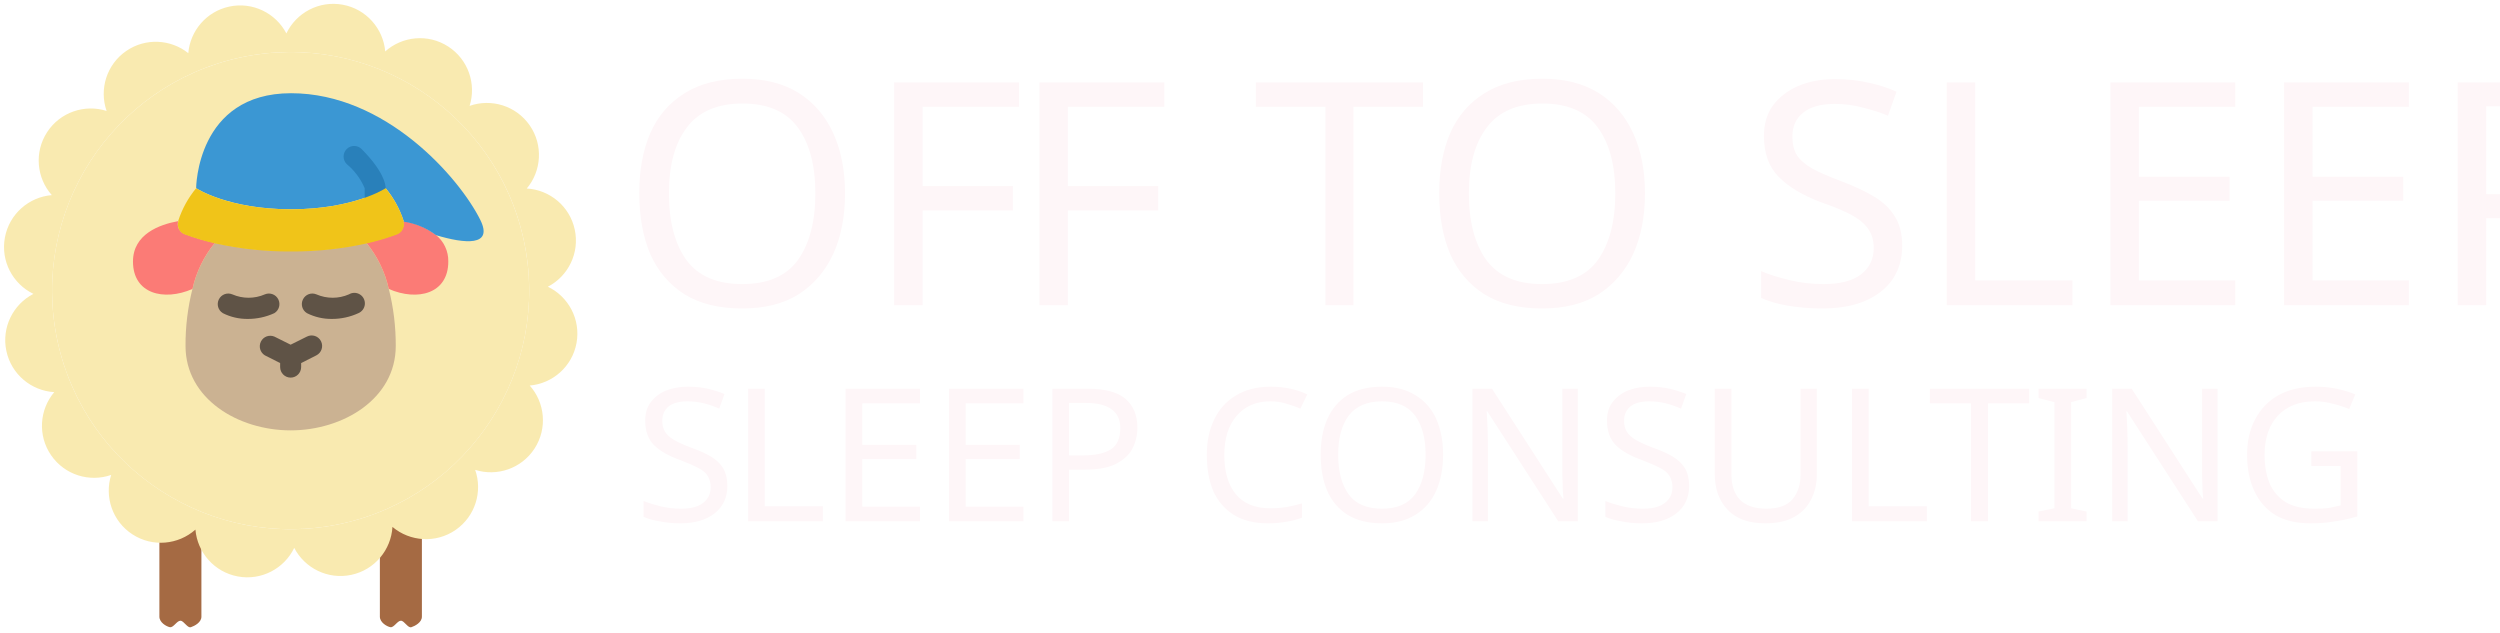
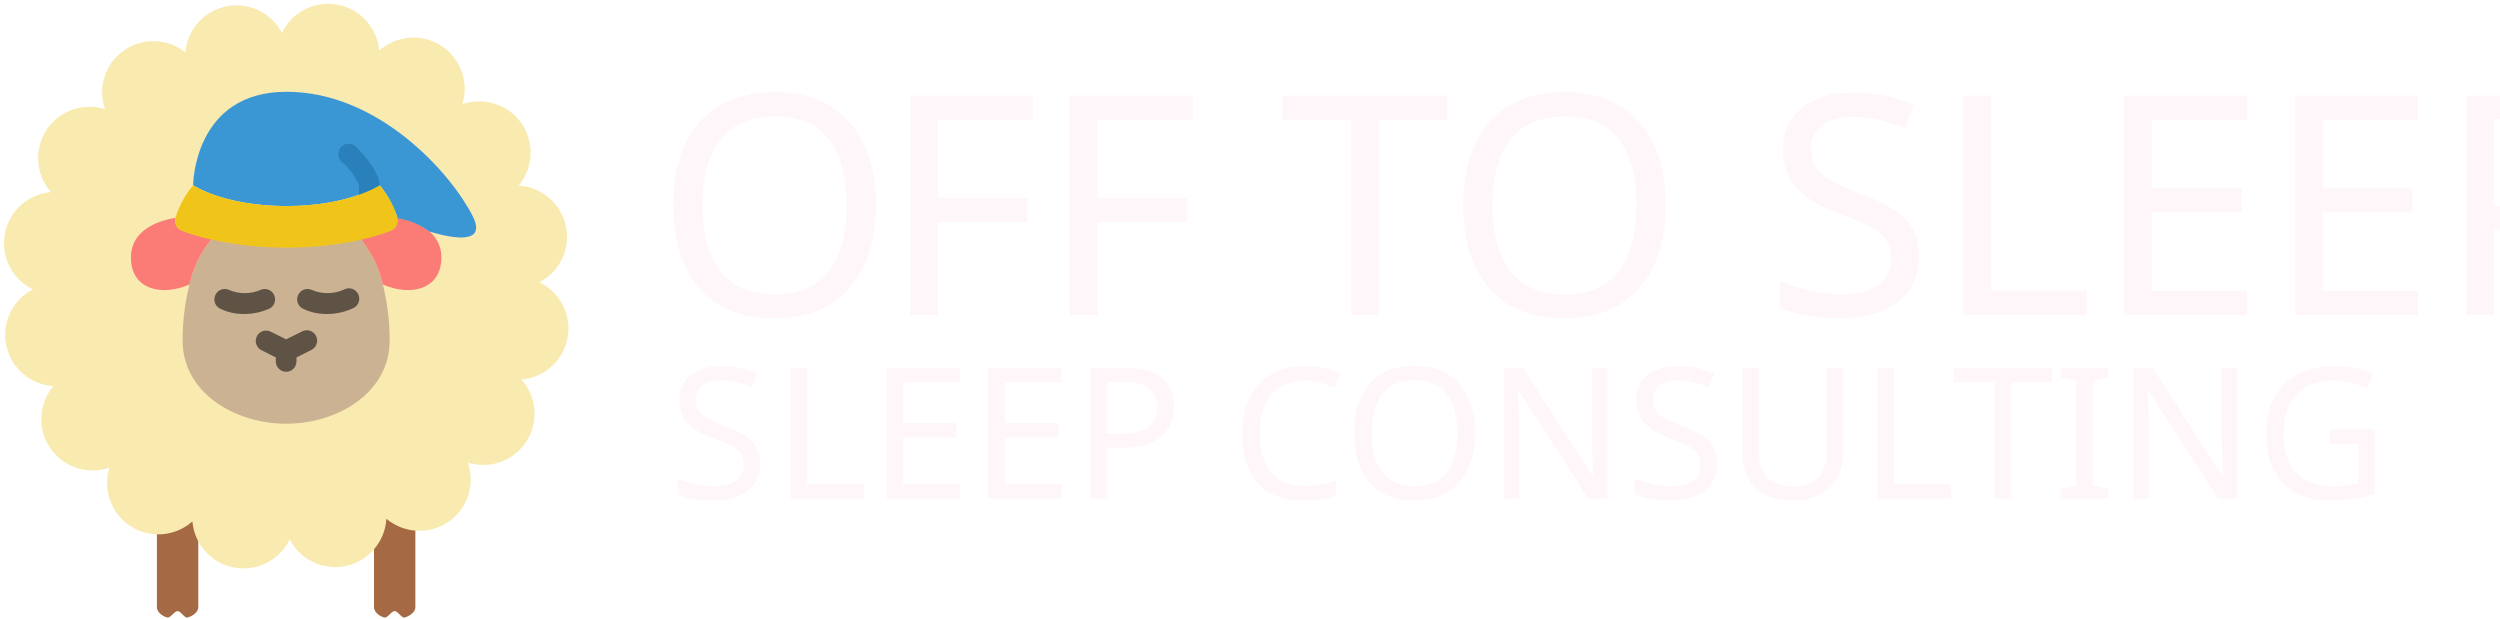
- <svg xmlns="http://www.w3.org/2000/svg" width="100%" height="100%" viewBox="0 0 336 85" version="1.1" xml:space="preserve" style="fill-rule:evenodd;clip-rule:evenodd;stroke-linejoin:round;stroke-miterlimit:2;">
-   <g transform="matrix(1,0,0,1,-18.5028,-19.1367)">
-     <g id="logo-no-name" transform="matrix(1,0,0,1,-17.0296,-39.1183)">
-       <g id="logo-text-bottom" transform="matrix(3.49807,0,0,3.49807,-378.551,-181.904)">
-         <text x="142.742px" y="88.685px" style="font-family:'QuickensRegular', 'Quickens';font-size:7.147px;fill:rgb(254,246,248);">S<tspan x="146.429px 150.203px 154.119px 158.036px 162.781px 164.647px 169.092px 174.588px 179.791px 183.478px 188.267px 191.569px 195.521px 197.808px 203.011px " y="88.685px 88.685px 88.685px 88.685px 88.685px 88.685px 88.685px 88.685px 88.685px 88.685px 88.685px 88.685px 88.685px 88.685px 88.685px ">LEEP CONSULTING</tspan>
-         </text>
+ <svg xmlns="http://www.w3.org/2000/svg" width="100%" height="100%" viewBox="0 0 1422 352" version="1.1" xml:space="preserve" style="fill-rule:evenodd;clip-rule:evenodd;stroke-linejoin:round;stroke-miterlimit:2;">
+   <g id="logo-no-name">
+     <text id="logo-text-bottom" x="380.157px" y="283.609px" style="font-family:'QuickensRegular', 'Quickens';font-size:104.167px;fill:#fef6f8;">S<tspan x="439.636px 500.365px 563.178px 625.99px 700.886px 733.803px 804.324px 890.157px 971.719px 1031.2px 1106.72px 1160.57px 1223.91px 1262.97px 1344.53px " y="283.609px 283.609px 283.609px 283.609px 283.609px 283.609px 283.609px 283.609px 283.609px 283.609px 283.609px 283.609px 283.609px 283.609px 283.609px ">LEEP CONSULTING</tspan>
+     </text>
+     <text id="logo-text-top" x="372.275px" y="179.274px" style="font-family:'QuickensRegular', 'Quickens';font-size:174.904px;fill:#fef6f8;">O<tspan x="500.83px 590.205px 679.581px 719.284px 802.363px 930.918px 970.621px 1054.92px 1141.33px 1231.23px 1321.13px " y="179.274px 179.274px 179.274px 179.274px 179.274px 179.274px 179.274px 179.274px 179.274px 179.274px 179.274px ">FF TO SLEEP</tspan>
+     </text>
+     <g id="sheep">
+       <g id="feet">
+         <path d="M112.792,296.023l0,49.32c0,3.247 -3.922,5.23 -5.883,5.883c-1.962,0.654 -3.923,-3.625 -5.884,-3.625c-1.961,-0 -3.923,4.002 -5.884,3.625c-1.961,-0.376 -5.884,-2.636 -5.884,-5.883l0,-49.32c0,-3.247 2.637,-5.883 5.884,-5.883l11.768,-0c3.247,-0 5.883,2.636 5.883,5.883Z" style="fill:#a56a43;" />
+         <path d="M236.265,296.023l0,49.32c0,3.247 -3.922,5.23 -5.884,5.883c-1.961,0.654 -3.922,-3.625 -5.883,-3.625c-1.962,-0 -3.923,4.002 -5.884,3.625c-1.961,-0.376 -5.884,-2.636 -5.884,-5.883l0,-49.32c0,-3.247 2.636,-5.883 5.884,-5.883l11.767,-0c3.248,-0 5.884,2.636 5.884,5.883Z" style="fill:#a56a43;" />
      </g>
-       <g id="logo-text-top" transform="matrix(3.49807,0,0,3.49807,-380.442,-210.944)">
-         <text x="142.742px" y="88.685px" style="font-family:'QuickensRegular', 'Quickens';font-size:12px;fill:rgb(254,246,248);">OF<tspan x="157.694px 163.826px 166.55px 172.25px 181.07px 183.794px 189.578px 195.506px 201.674px 207.842px " y="88.685px 88.685px 88.685px 88.685px 88.685px 88.685px 88.685px 88.685px 88.685px 88.685px ">F TO SLEEP</tspan>
-         </text>
-       </g>
-       <g id="sheep" transform="matrix(1,0,0,1,-226.805,-102.594)">
-         <g id="feet" transform="matrix(1,0,0,1,1.17361,1)">
-           <g transform="matrix(1,0,0,1,31.3533,-10.4239)">
-             <path d="M256.88,241.319L256.88,253.155C256.88,253.935 255.939,254.41 255.468,254.567C254.998,254.724 254.527,253.697 254.056,253.697C253.586,253.697 253.115,254.658 252.644,254.567C252.173,254.477 251.232,253.935 251.232,253.155L251.232,241.319C251.232,240.539 251.865,239.906 252.644,239.906L255.468,239.906C256.248,239.906 256.88,240.539 256.88,241.319Z" style="fill:rgb(165,106,67);" />
-           </g>
-           <g transform="matrix(1,0,0,1,60.9867,-10.4239)">
-             <path d="M256.88,241.319L256.88,253.155C256.88,253.935 255.939,254.41 255.468,254.567C254.998,254.724 254.527,253.697 254.056,253.697C253.586,253.697 253.115,254.658 252.644,254.567C252.173,254.477 251.232,253.935 251.232,253.155L251.232,241.319C251.232,240.539 251.865,239.906 252.644,239.906L255.468,239.906C256.248,239.906 256.88,240.539 256.88,241.319Z" style="fill:rgb(165,106,67);" />
-           </g>
-         </g>
-         <g id="body" transform="matrix(0.815181,-0.176374,0.176374,0.815181,207.841,53.0776)">
-           <circle cx="72.409" cy="195.791" r="38.436" style="fill:rgb(249,234,176);" />
-           <path d="M80.501,155.133C79.528,151.577 76.271,148.962 72.409,148.962C72.409,148.962 72.409,148.962 72.409,148.962C68.631,148.962 65.433,151.463 64.382,154.899C62.11,152.11 58.198,151.002 54.697,152.434C54.697,152.434 54.697,152.434 54.697,152.434C51.12,153.898 49.096,157.555 49.545,161.216C46.351,159.377 42.199,159.812 39.455,162.53C39.455,162.53 39.455,162.53 39.455,162.53C36.712,165.248 36.239,169.396 38.048,172.607C34.391,172.124 30.716,174.114 29.219,177.676C29.219,177.676 29.219,177.676 29.219,177.676C27.721,181.242 28.875,185.263 31.783,187.536C28.224,188.495 25.595,191.741 25.58,195.605C25.58,195.605 25.58,195.605 25.58,195.605C25.565,199.467 28.167,202.734 31.718,203.721C28.792,205.971 27.606,209.982 29.075,213.56C29.075,213.56 29.075,213.56 29.075,213.56C30.544,217.135 34.204,219.154 37.864,218.7C36.029,221.896 36.469,226.049 39.191,228.788C39.191,228.788 39.191,228.788 39.191,228.788C41.913,231.528 46.062,231.996 49.27,230.182C48.792,233.84 50.787,237.512 54.351,239.005C54.351,239.005 54.351,239.005 54.351,239.005C57.919,240.498 61.938,239.339 64.208,236.427C65.172,239.986 68.421,242.61 72.284,242.62C72.284,242.62 72.284,242.62 72.284,242.62C76.147,242.63 79.411,240.023 80.393,236.471C82.647,239.394 86.66,240.575 90.235,239.101C90.235,239.101 90.235,239.101 90.235,239.101C93.808,237.627 95.822,233.965 95.364,230.305C98.562,232.136 102.714,231.69 105.45,228.965C105.45,228.965 105.45,228.965 105.45,228.965C108.186,226.239 108.649,222.09 106.83,218.884C110.489,219.357 114.159,217.357 115.646,213.791C115.646,213.791 115.646,213.791 115.646,213.79C117.135,210.221 115.97,206.203 113.056,203.938C116.613,202.969 119.232,199.716 119.237,195.853C119.237,195.853 119.237,195.853 119.237,195.853C119.242,191.99 116.631,188.73 113.077,187.752C115.998,185.495 117.173,181.48 115.694,177.907C115.694,177.907 115.694,177.907 115.694,177.907C114.216,174.336 110.552,172.327 106.892,172.79C108.719,169.589 108.267,165.438 105.538,162.705C105.538,162.705 105.538,162.705 105.538,162.705C102.809,159.973 98.659,159.516 95.456,161.338C95.924,157.679 93.919,154.012 90.35,152.529C90.35,152.529 90.35,152.529 90.35,152.529C86.779,151.045 82.763,152.215 80.501,155.133ZM72.409,157.355C93.622,157.355 110.845,174.578 110.845,195.791C110.845,217.004 93.622,234.227 72.409,234.227C51.195,234.227 33.973,217.004 33.973,195.791C33.973,174.578 51.195,157.355 72.409,157.355Z" style="fill:rgb(249,234,176);" />
-         </g>
-         <g id="face" transform="matrix(1,0,0,1,0.342751,0)">
-           <g transform="matrix(1,0,0,1,241.957,14.0149)">
-             <path d="M73.227,193.332C73.227,200.422 66.16,204.676 59.098,204.676C52.035,204.676 44.973,200.422 44.973,193.332C44.957,190.75 45.27,188.176 45.902,185.672C46.41,183.398 47.438,181.277 48.914,179.477C52.258,180.219 55.676,180.586 59.098,180.566C62.523,180.586 65.941,180.219 69.285,179.477C70.758,181.277 71.789,183.398 72.293,185.672C72.926,188.176 73.238,190.75 73.227,193.332Z" style="fill:rgb(203,178,146);" />
-           </g>
-           <g transform="matrix(1,0,0,1,241.957,14.0149)">
-             <path d="M48.914,179.477C47.438,181.277 46.41,183.398 45.902,185.672C42.047,187.348 37.91,186.324 37.91,181.984C37.91,178.297 41.481,177.008 43.984,176.555C43.781,177.266 44.156,178.012 44.844,178.27C46.172,178.766 47.531,179.168 48.914,179.477Z" style="fill:rgb(251,123,118);" />
-           </g>
-           <g transform="matrix(1,0,0,1,241.957,14.0149)">
-             <path d="M80.289,181.984C80.289,186.324 76.148,187.348 72.293,185.672C71.789,183.398 70.758,181.277 69.285,179.477C70.668,179.168 72.027,178.766 73.352,178.27C74.043,178.012 74.418,177.266 74.215,176.555C75.797,176.785 77.297,177.41 78.578,178.371C79.684,179.238 80.316,180.578 80.289,181.984Z" style="fill:rgb(251,123,118);" />
-           </g>
-           <g transform="matrix(1,0,0,1,241.957,14.0149)">
-             <path d="M53.336,189.699C52.172,189.711 51.023,189.445 49.988,188.922C49.352,188.539 49.121,187.727 49.453,187.066C49.789,186.402 50.574,186.109 51.258,186.395C52.656,187.004 54.242,187.004 55.637,186.395C56.32,186.109 57.109,186.402 57.441,187.066C57.773,187.727 57.543,188.539 56.91,188.922C55.789,189.438 54.566,189.703 53.336,189.699Z" style="fill:rgb(95,83,70);" />
-           </g>
-           <g transform="matrix(1,0,0,1,241.957,14.0149)">
-             <path d="M64.637,189.699C63.473,189.711 62.328,189.445 61.289,188.922C60.652,188.539 60.422,187.727 60.758,187.066C61.09,186.402 61.875,186.109 62.559,186.395C63.957,187.004 65.543,187.004 66.938,186.395C67.391,186.121 67.961,186.125 68.41,186.406C68.863,186.688 69.117,187.195 69.074,187.727C69.031,188.254 68.699,188.715 68.211,188.922C67.09,189.438 65.871,189.703 64.637,189.699Z" style="fill:rgb(95,83,70);" />
-           </g>
-           <g transform="matrix(1,0,0,1,241.957,14.0149)">
-             <path d="M63.18,192.691C62.828,191.996 61.984,191.719 61.289,192.07L59.098,193.16L56.91,192.07C56.227,191.785 55.438,192.074 55.106,192.738C54.77,193.402 55.004,194.211 55.637,194.594L57.688,195.629L57.688,196.168C57.688,196.949 58.32,197.586 59.098,197.586C59.879,197.586 60.512,196.949 60.512,196.168L60.512,195.629L62.559,194.594C63.254,194.238 63.531,193.391 63.18,192.691Z" style="fill:rgb(95,83,70);" />
-           </g>
-           <g id="hat" transform="matrix(1,0,0,1,-0.342751,0)">
-             <g transform="matrix(1,0,0,1,242.36,14.0844)">
-               <path d="M78.578,178.371C77.297,177.41 75.797,176.785 74.215,176.555L74.215,176.426C73.691,174.832 72.879,173.352 71.813,172.059C71.813,172.059 67.574,174.895 59.098,174.895C50.621,174.895 46.338,172.059 46.338,172.059C46.338,172.059 46.383,159.293 59.098,159.293C71.813,159.293 81.703,170.641 84.527,176.312C86.32,179.93 82.406,179.52 78.578,178.371Z" style="fill:rgb(59,151,211);" />
-             </g>
-             <g transform="matrix(1,0,0,1,242.36,14.0844)">
-               <path d="M70.398,176.965C69.621,176.965 68.988,176.332 68.988,175.547L68.988,172.059C68.453,170.797 67.625,169.684 66.57,168.812C66.019,168.254 66.019,167.352 66.57,166.797C67.125,166.242 68.023,166.242 68.578,166.797C71.574,169.816 71.813,171.59 71.813,172.059L71.813,175.547C71.813,176.332 71.18,176.965 70.398,176.965Z" style="fill:rgb(41,128,186);" />
-             </g>
-             <g transform="matrix(1.0016,0,0,1,242.242,14.0844)">
-               <path d="M73.352,178.27C72.027,178.766 70.668,179.168 69.285,179.477C65.941,180.219 62.523,180.586 59.098,180.566C55.676,180.586 52.258,180.219 48.914,179.477C47.531,179.168 46.172,178.766 44.844,178.27C44.156,178.012 43.781,177.266 43.984,176.555L43.984,176.426C44.504,174.832 45.32,173.352 46.383,172.059C46.383,172.059 50.621,174.895 59.098,174.895C67.574,174.895 71.813,172.059 71.813,172.059C72.863,173.355 73.707,174.836 74.215,176.426L74.215,176.555C74.422,177.254 74.023,177.996 73.352,178.27Z" style="fill:rgb(240,196,25);" />
-             </g>
-           </g>
+       <path id="body" d="M134.515,32.21c72.053,-15.59 143.208,30.252 158.797,102.305c15.59,72.053 -30.251,143.208 -102.304,158.797c-72.054,15.59 -143.208,-30.251 -158.798,-102.304c-15.59,-72.054 30.252,-143.208 102.305,-158.798Z" style="fill:#f9eab0;" />
+       <path d="M160.37,18.715c-5.919,-11.361 -18.902,-17.851 -32.023,-15.012c0,-0 0,-0 0,-0c-12.831,2.776 -21.855,13.621 -22.899,26.064c-9.768,-7.805 -23.87,-8.694 -34.707,-1.256c-0,0 -0,0 -0,0c-11.075,7.601 -15.262,21.511 -11.046,33.616c-12.2,-3.901 -25.985,0.628 -33.306,11.876c0,0 0,0 -0,0c-7.32,11.249 -5.879,25.688 2.627,35.262c-12.776,1.048 -23.798,10.507 -26.265,23.708c0,0 0,0 0,0.001c-2.468,13.211 4.406,26.02 15.956,31.604c-11.385,5.872 -17.927,18.831 -15.14,31.964c0,0 0,0 0,0c2.788,13.132 14.028,22.316 26.815,23.058c-8.287,9.792 -9.368,24.289 -1.748,35.36c-0,0 0,0 0,0c7.616,11.064 21.531,15.233 33.63,11.001c-3.885,12.205 0.663,25.985 11.921,33.29c-0,0 -0,0 -0,0c11.258,7.306 25.695,5.846 35.258,-2.673c1.065,12.775 10.538,23.784 23.743,26.233c0,-0 0,-0 0,-0c13.215,2.451 26.015,-4.441 31.583,-15.997c5.89,11.378 18.856,17.901 31.984,15.096c-0,0 0,0 0,0c13.128,-2.804 22.297,-14.056 23.023,-26.845c9.803,8.274 24.302,9.336 35.362,1.701c0,-0 0,-0 0,-0c11.054,-7.631 15.204,-21.552 10.957,-33.645c12.209,3.869 25.983,-0.697 33.274,-11.964c-0,-0 -0,-0 -0,-0c7.29,-11.268 5.811,-25.703 -2.72,-35.255c12.773,-1.082 23.77,-10.571 26.201,-23.779c0,0 0,0 0,0c2.433,-13.218 -4.475,-26.009 -16.04,-31.561c11.37,-5.905 17.877,-18.88 15.055,-32.004c0,0 0,0 0,0c-2.822,-13.124 -14.086,-22.278 -26.876,-22.988c8.261,-9.814 9.303,-24.314 1.653,-35.364c0,-0 0,-0 0,-0.001c-7.644,-11.042 -21.568,-15.173 -33.658,-10.911c3.852,-12.214 -0.732,-25.982 -12.009,-33.258c-0,0 -0,0 -0,0c-11.277,-7.276 -25.71,-5.777 -35.252,2.767c-1.099,-12.773 -10.602,-23.756 -23.813,-26.17c-0,0 -0,0 -0,0c-13.221,-2.415 -26.003,4.51 -31.54,16.082Zm-25.855,13.495c72.053,-15.59 143.208,30.252 158.797,102.305c15.59,72.053 -30.251,143.208 -102.304,158.797c-72.054,15.59 -143.208,-30.251 -158.798,-102.304c-15.59,-72.054 30.252,-143.208 102.305,-158.798Z" style="fill:#f9eab0;" />
+       <path d="M162.761,26.35c75.288,-0 136.412,61.124 136.412,136.411c-0,75.288 -61.124,136.412 -136.412,136.412c-75.287,-0 -136.411,-61.124 -136.411,-136.412c-0,-75.287 61.124,-136.411 136.411,-136.411Zm0,68.205c37.644,0 68.206,30.562 68.206,68.206c0,37.644 -30.562,68.206 -68.206,68.206c-37.644,0 -68.206,-30.562 -68.206,-68.206c0,-37.644 30.562,-68.206 68.206,-68.206Z" style="fill:#f9eab0;" />
+       <g id="face">
+         <path d="M221.622,193.741c-0,29.542 -29.444,47.267 -58.871,47.267c-29.427,0 -58.854,-17.725 -58.854,-47.267c-0.065,-10.758 1.237,-21.483 3.874,-31.916c2.116,-9.475 6.396,-18.313 12.549,-25.813c13.932,3.092 28.173,4.621 42.431,4.538c14.274,0.083 28.516,-1.446 42.448,-4.538c6.136,7.5 10.433,16.338 12.533,25.813c2.636,10.433 3.939,21.158 3.89,31.916Z" style="fill:#cbb292;" />
+         <path d="M120.32,136.012c-6.153,7.5 -10.433,16.338 -12.549,25.813c-16.065,6.983 -33.301,2.716 -33.301,-15.367c0,-15.362 14.876,-20.733 25.309,-22.621c-0.846,2.963 0.716,6.071 3.581,7.146c5.534,2.067 11.198,3.742 16.96,5.029Z" style="fill:#fb7b76;" />
+         <path d="M251.049,146.458c-0,18.083 -17.253,22.35 -33.317,15.367c-2.1,-9.475 -6.397,-18.313 -12.533,-25.813c5.762,-1.287 11.426,-2.962 16.944,-5.029c2.88,-1.075 4.443,-4.183 3.596,-7.146c6.592,0.959 12.842,3.563 18.181,7.567c4.606,3.612 7.243,9.196 7.129,15.054Z" style="fill:#fb7b76;" />
+         <path d="M138.744,178.604c-4.85,0.05 -9.636,-1.058 -13.948,-3.238c-2.653,-1.595 -3.614,-4.979 -2.23,-7.733c1.4,-2.767 4.671,-3.987 7.519,-2.796c5.827,2.538 12.435,2.538 18.246,0c2.848,-1.191 6.136,0.029 7.519,2.796c1.383,2.754 0.423,6.138 -2.213,7.733c-4.671,2.15 -9.766,3.255 -14.893,3.238Z" style="fill:#5f5346;" />
+         <path d="M185.831,178.604c-4.85,0.05 -9.62,-1.058 -13.949,-3.238c-2.653,-1.595 -3.613,-4.979 -2.214,-7.733c1.384,-2.767 4.655,-3.987 7.504,-2.796c5.826,2.538 12.435,2.538 18.245,0c1.888,-1.141 4.264,-1.125 6.136,0.046c1.888,1.175 2.946,3.288 2.767,5.504c-0.179,2.196 -1.562,4.117 -3.597,4.979c-4.671,2.15 -9.749,3.255 -14.892,3.238Z" style="fill:#5f5346;" />
+         <path d="M179.76,191.071c-1.465,-2.896 -4.981,-4.05 -7.878,-2.588l-9.131,4.542l-9.114,-4.542c-2.849,-1.187 -6.136,0.017 -7.52,2.783c-1.4,2.767 -0.423,6.138 2.214,7.734l8.545,4.312l-0,2.246c-0,3.254 2.636,5.908 5.875,5.908c3.255,0 5.892,-2.654 5.892,-5.908l0,-2.246l8.529,-4.312c2.897,-1.484 4.052,-5.013 2.588,-7.929Z" style="fill:#5f5346;" />
+         <g id="hat">
+           <path d="M244.173,131.694c-5.338,-4.005 -11.588,-6.609 -18.181,-7.567l0,-0.538c-2.18,-6.641 -5.566,-12.808 -10.009,-18.195c-0,-0 -17.66,11.816 -52.978,11.816c-35.32,0 -53.165,-11.816 -53.165,-11.816c0,-0 0.186,-53.192 53.165,-53.192c52.978,-0 94.189,47.283 105.956,70.912c7.471,15.075 -8.838,13.367 -24.788,8.58Z" style="fill:#3b97d3;" />
+           <path d="M210.091,125.835c-3.239,0 -5.876,-2.637 -5.876,-5.908l0,-14.533c-2.23,-5.259 -5.68,-9.896 -10.075,-13.53c-2.295,-2.325 -2.295,-6.083 0,-8.395c2.312,-2.313 6.055,-2.313 8.366,-0c12.484,12.579 13.477,19.97 13.477,21.925l-0,14.533c-0,3.271 -2.637,5.908 -5.892,5.908Z" style="fill:#2980ba;" />
+           <path d="M222.39,131.273c-5.527,2.066 -11.2,3.741 -16.97,5.029c-13.955,3.092 -28.22,4.621 -42.516,4.537c-14.281,0.084 -28.545,-1.445 -42.5,-4.537c-5.771,-1.288 -11.444,-2.963 -16.986,-5.029c-2.87,-1.075 -4.435,-4.184 -3.587,-7.146l0,-0.538c2.168,-6.641 5.575,-12.808 10.009,-18.195c0,-0 17.688,11.816 53.064,11.816c35.375,0 53.063,-11.816 53.063,-11.816c4.385,5.4 7.906,11.57 10.025,18.195l0,0.538c0.864,2.912 -0.798,6.004 -3.602,7.146Z" style="fill:#f0c419;" />
        </g>
      </g>
    </g>
  </g>
</svg>
